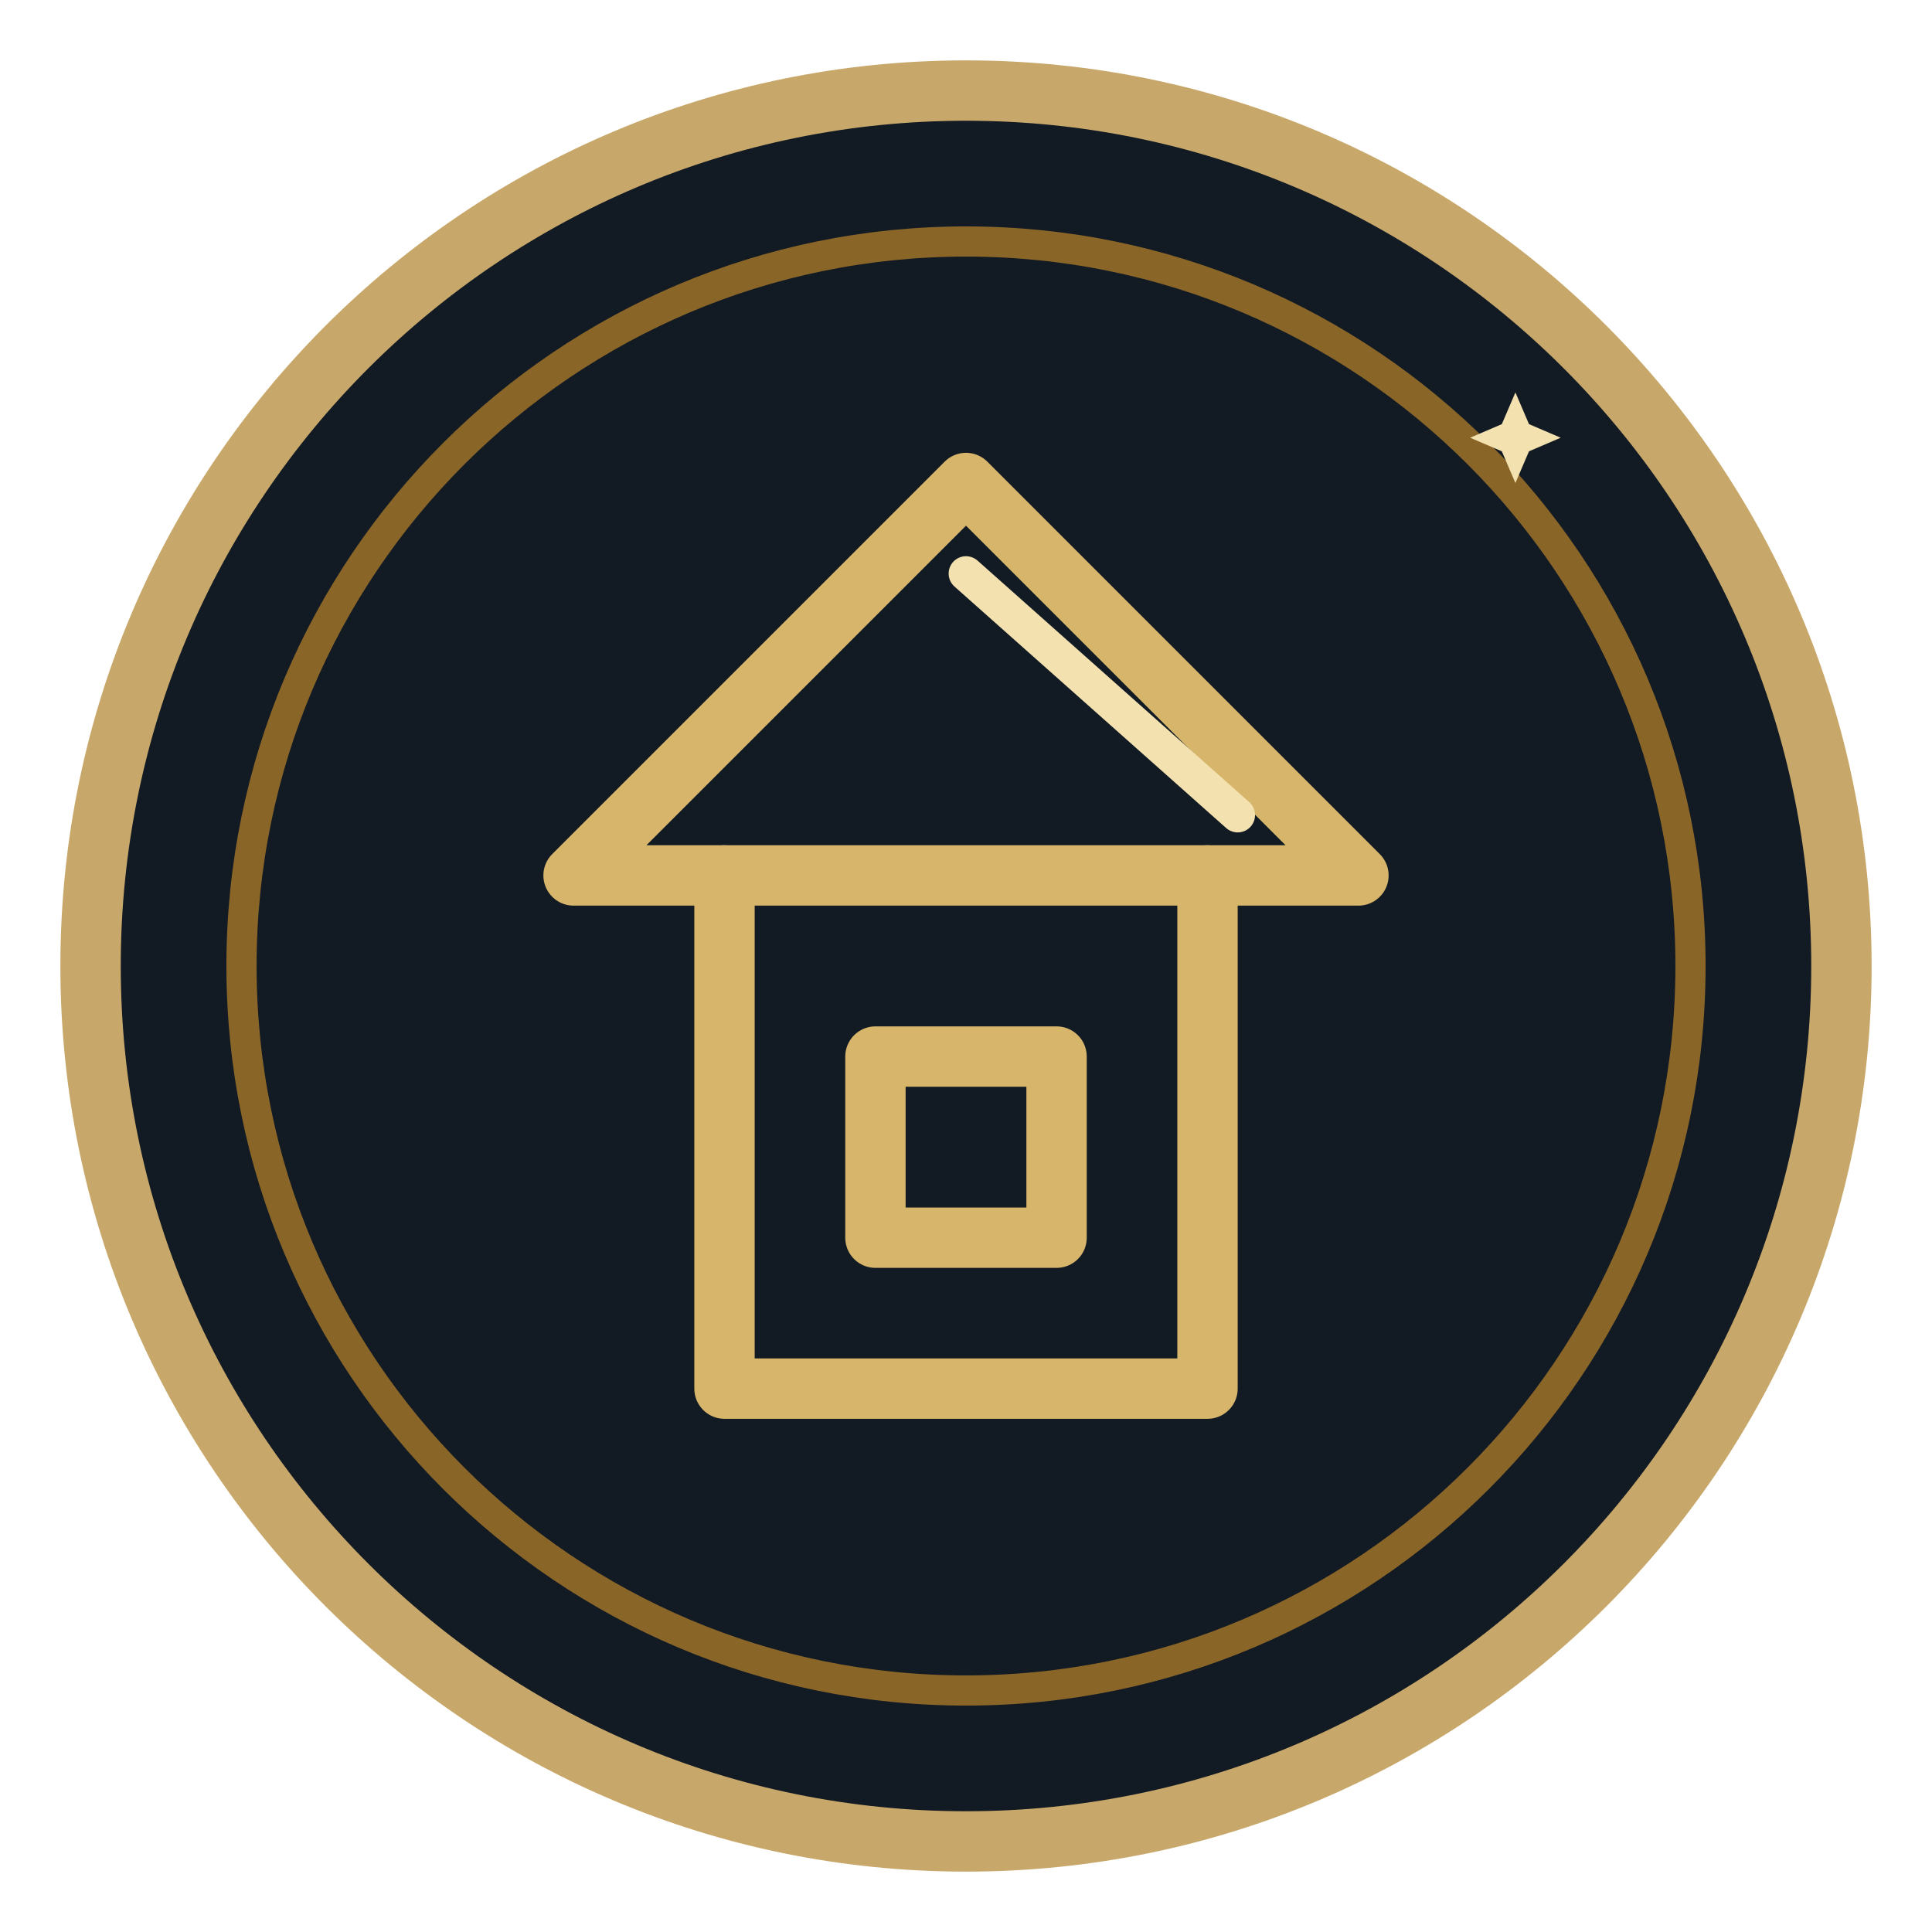
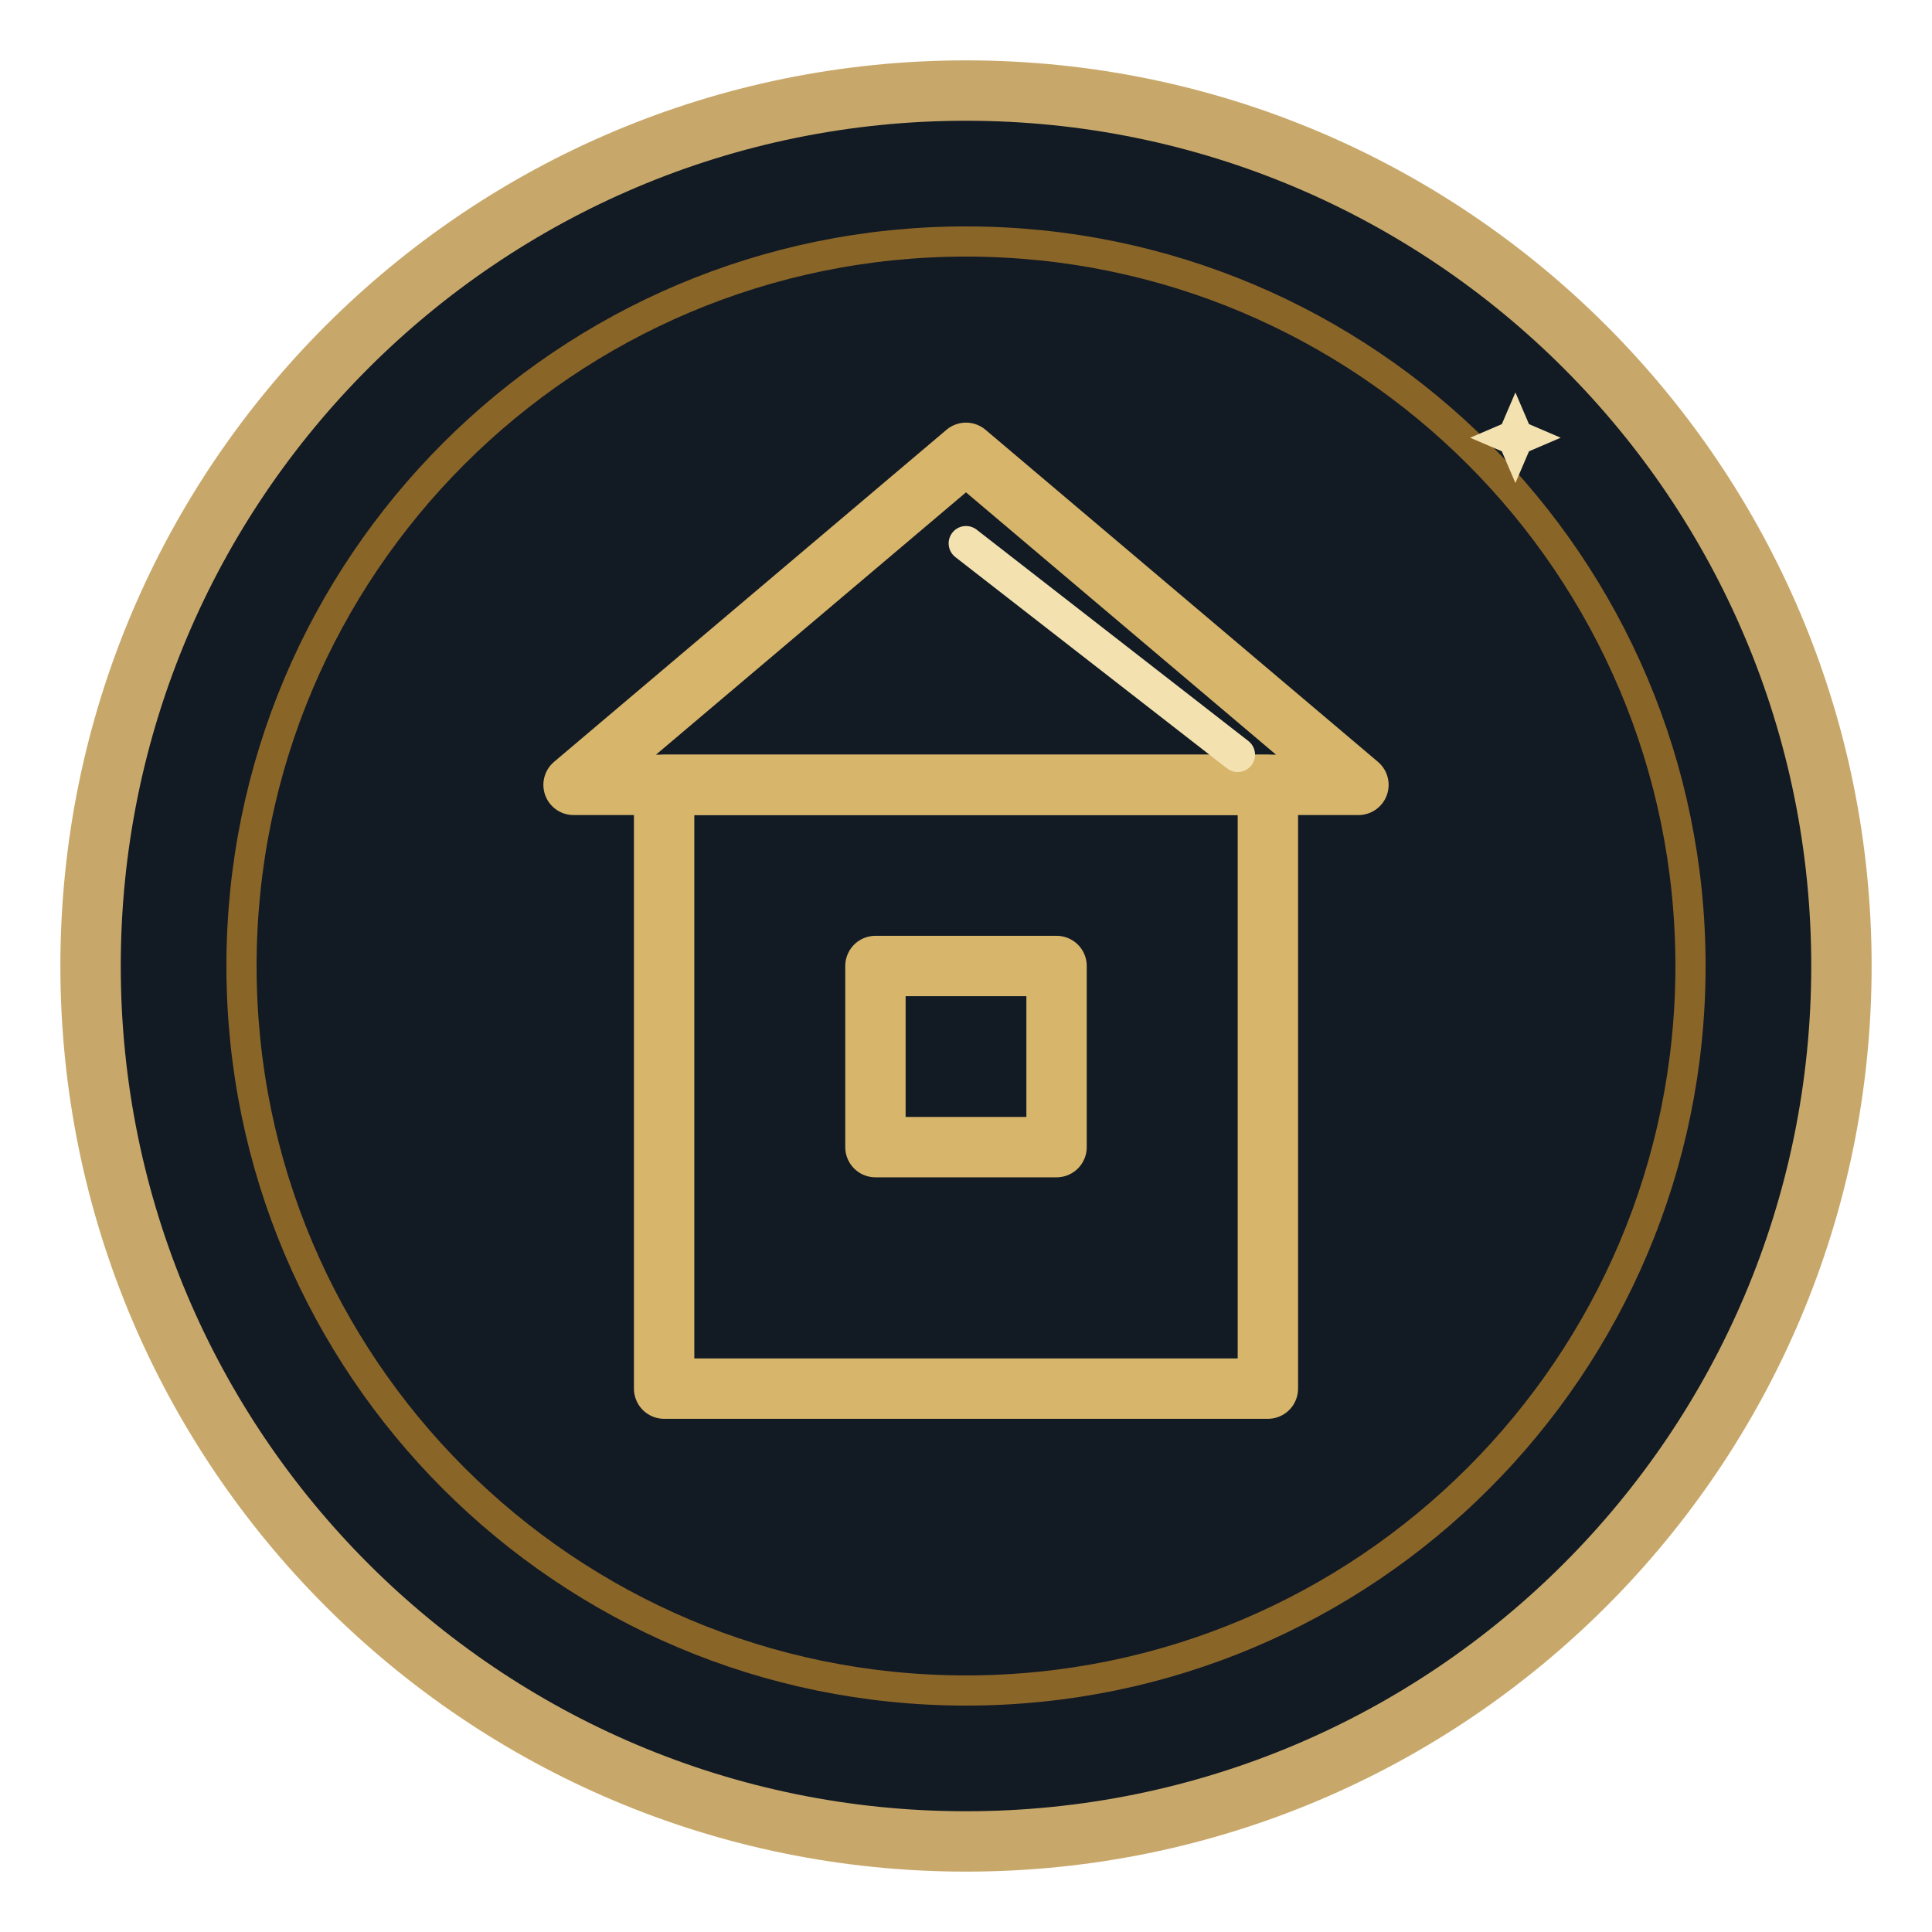
<svg xmlns="http://www.w3.org/2000/svg" viewBox="0 0 64 64">
  <circle cx="32" cy="32" r="29" fill="#121a24" stroke="#c8a86a" stroke-width="2" />
  <circle cx="32" cy="32" r="24" fill="none" stroke="#8a6528" stroke-width="1" />
  <path fill="#f3e2b0" d="M50.2 13L50.65 14.05L51.7 14.5L50.65 14.95L50.2 16L49.75 14.95L48.7 14.5L49.75 14.05Z" />
  <g fill="none" stroke="#d7b56a" stroke-width="2" stroke-linecap="round" stroke-linejoin="round">
-     <path d="M24 29V46H40V29" />
-     <path d="M32 16L45 29H19Z" />
-     <path d="M29 35H35V41H29Z" />
+     <path d="M22 26H42V46H22Z" />
+     <path d="M32 15L45 26H19Z" />
+     <path d="M29 32H35V38H29Z" />
  </g>
-   <path d="M32 19L41 27" fill="none" stroke="#f3e2b0" stroke-width="1.15" stroke-linecap="round" />
+   <path d="M32 18L41 25" fill="none" stroke="#f3e2b0" stroke-width="1.15" stroke-linecap="round" />
</svg>
